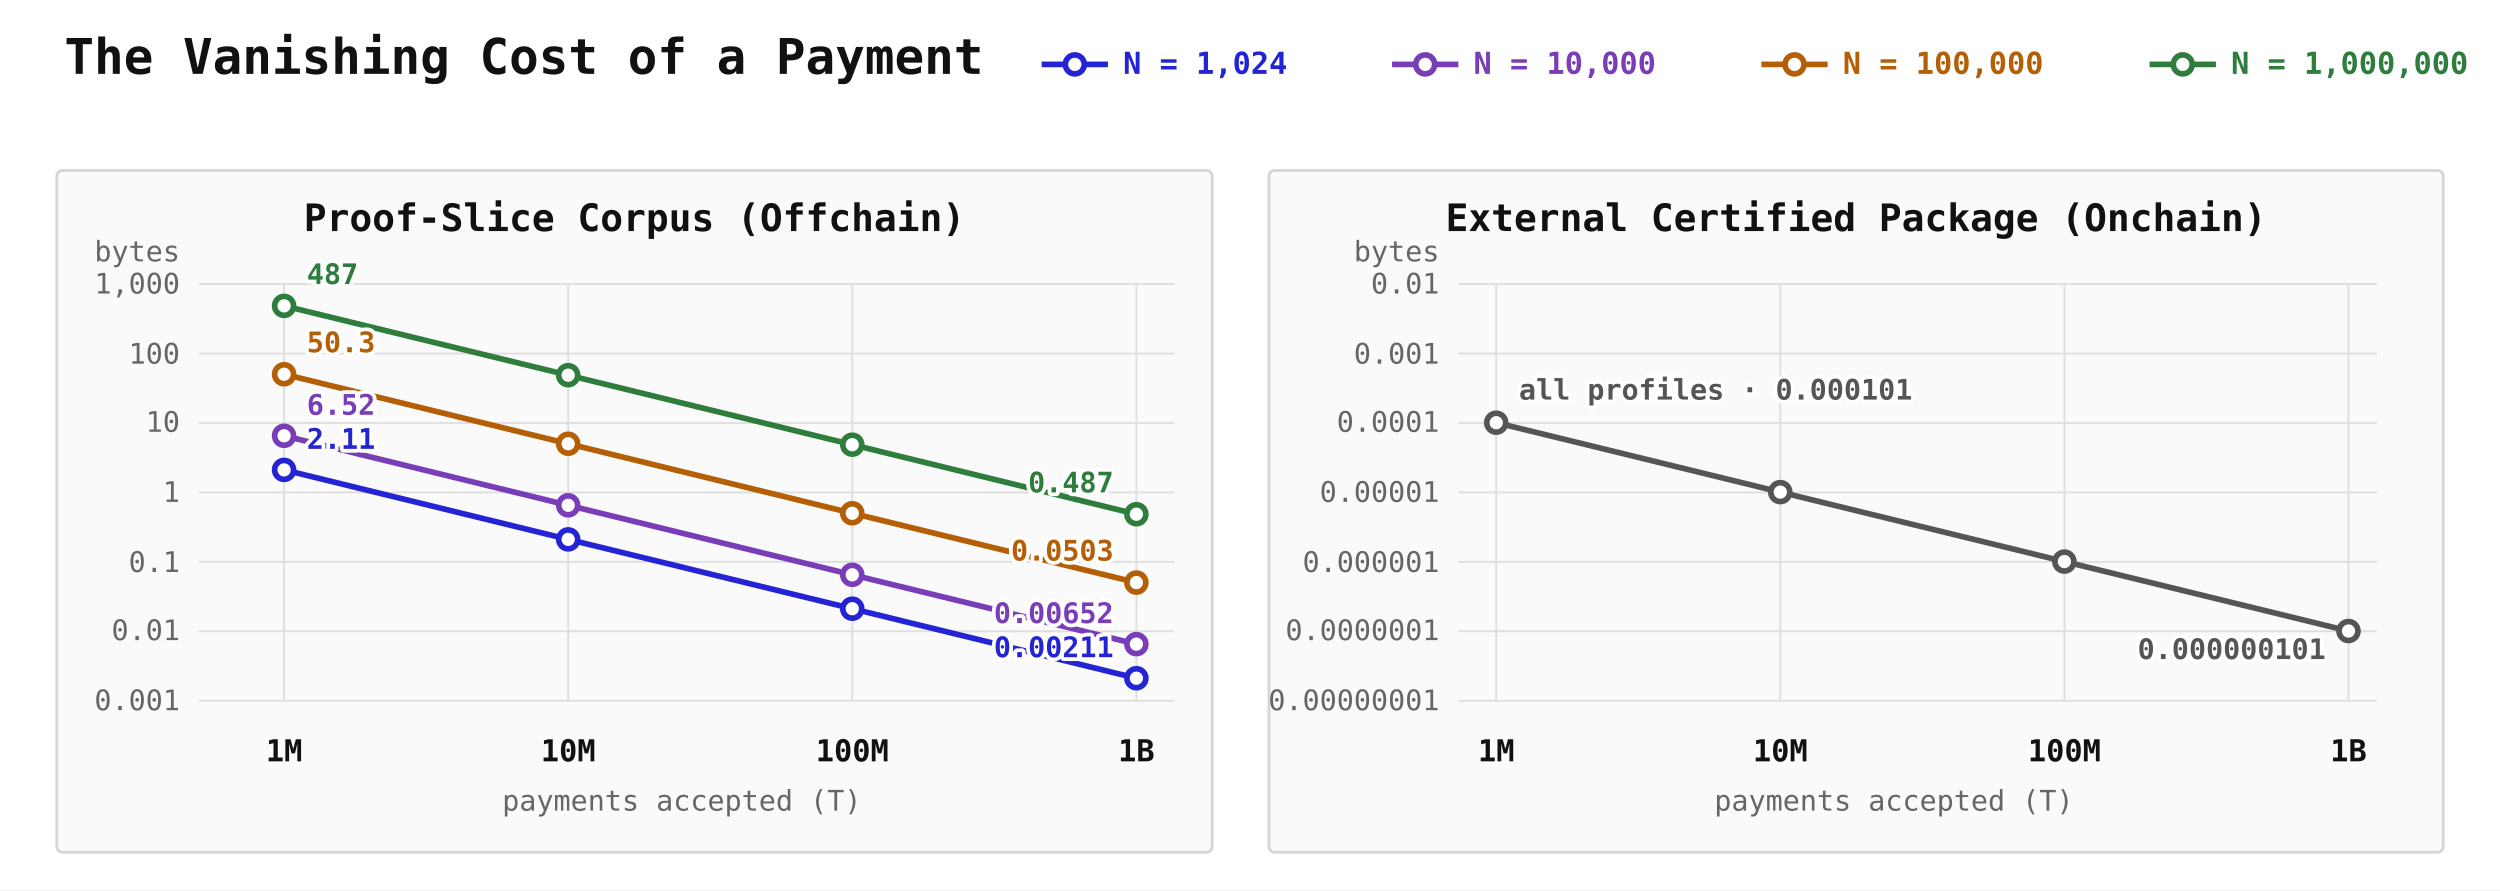
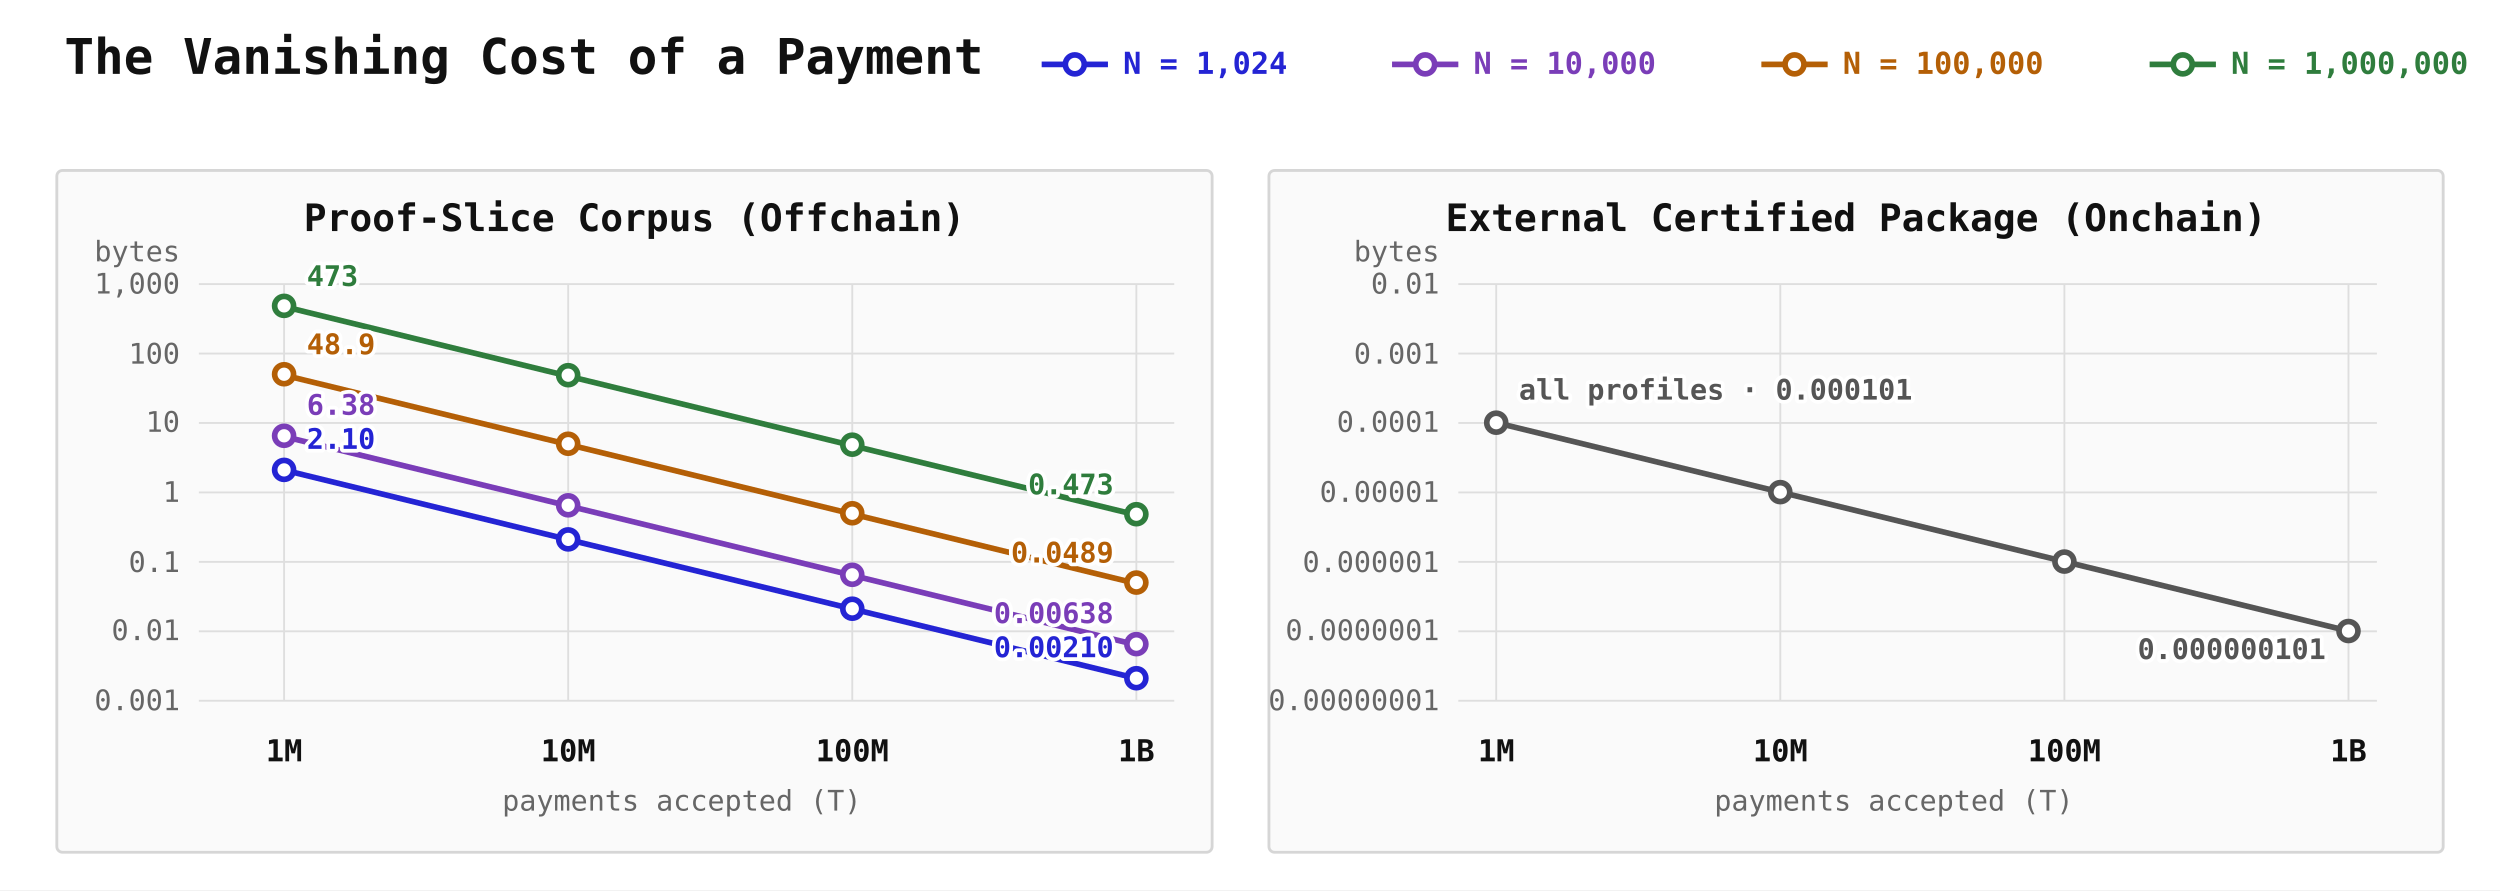
<svg xmlns="http://www.w3.org/2000/svg" viewBox="0 0 1320 470">
  <rect width="1320" height="470" fill="#fff" />
  <style>
    text { font-family: ui-monospace, SFMono-Regular, Menlo, Monaco, Consolas, monospace; }
    .title { font-size: 26px; font-weight: 700; fill: #111; }
    .panel-title { font-size: 20px; font-weight: 700; fill: #111; text-anchor: middle; }
    .axis { font-size: 15px; fill: #666; }
    .axis-strong { font-size: 16px; font-weight: 700; fill: #111; }
    .value { font-size: 15px; font-weight: 700; paint-order: stroke; stroke: #fff; stroke-width: 4px; stroke-linejoin: round; }
    .grid { stroke: #dedede; stroke-width: 1; }
    .frame { fill: #fafafa; stroke: #d6d6d6; stroke-width: 1.5; }
    .blue { stroke: #2424d4; fill: none; }
    .purple { stroke: #7a3db8; fill: none; }
    .orange { stroke: #b45f06; fill: none; }
    .green { stroke: #2f7d3d; fill: none; }
    .neutral { stroke: #555; fill: none; }
    .blue-text { fill: #2424d4; }
    .purple-text { fill: #7a3db8; }
    .orange-text { fill: #b45f06; }
    .green-text { fill: #2f7d3d; }
    .neutral-text { fill: #555; }
    .prepare { stroke: #2424d4; fill: none; }
    .deal { stroke: #2f7d3d; fill: none; }
    .seal { stroke: #d9251c; fill: none; }
    .prepare-text { fill: #2424d4; }
    .deal-text { fill: #2f7d3d; }
    .seal-text { fill: #d9251c; }
    .series { stroke-width: 3; }
  </style>
  <text class="title" x="34" y="39">The Vanishing Cost of a Payment</text>
  <line class="blue series" x1="550" y1="34" x2="585" y2="34" />
  <circle cx="567.5" cy="34" r="5" fill="#fff" stroke="#2424d4" stroke-width="3" />
  <text class="axis-strong blue-text" x="593" y="39">N = 1,024</text>
  <line class="purple series" x1="735" y1="34" x2="770" y2="34" />
  <circle cx="752.5" cy="34" r="5" fill="#fff" stroke="#7a3db8" stroke-width="3" />
  <text class="axis-strong purple-text" x="778" y="39">N = 10,000</text>
  <line class="orange series" x1="930" y1="34" x2="965" y2="34" />
  <circle cx="947.5" cy="34" r="5" fill="#fff" stroke="#b45f06" stroke-width="3" />
  <text class="axis-strong orange-text" x="973" y="39">N = 100,000</text>
  <line class="green series" x1="1135" y1="34" x2="1170" y2="34" />
  <circle cx="1152.5" cy="34" r="5" fill="#fff" stroke="#2f7d3d" stroke-width="3" />
  <text class="axis-strong green-text" x="1178" y="39">N = 1,000,000</text>
  <rect class="frame" x="30" y="90" width="610" height="360" rx="3" />
  <text class="panel-title" x="335" y="122">Proof-Slice Corpus (Offchain)</text>
  <text class="axis" x="95" y="138" text-anchor="end">bytes</text>
  <line class="grid" x1="105" y1="150" x2="620" y2="150" />
  <line class="grid" x1="105" y1="186.67" x2="620" y2="186.67" />
  <line class="grid" x1="105" y1="223.33" x2="620" y2="223.33" />
  <line class="grid" x1="105" y1="260" x2="620" y2="260" />
  <line class="grid" x1="105" y1="296.67" x2="620" y2="296.67" />
  <line class="grid" x1="105" y1="333.33" x2="620" y2="333.33" />
  <line class="grid" x1="105" y1="370" x2="620" y2="370" />
  <line class="grid" x1="150" y1="150" x2="150" y2="370" />
  <line class="grid" x1="300" y1="150" x2="300" y2="370" />
  <line class="grid" x1="450" y1="150" x2="450" y2="370" />
  <line class="grid" x1="600" y1="150" x2="600" y2="370" />
  <text class="axis" x="95" y="155" text-anchor="end">1,000</text>
  <text class="axis" x="95" y="192" text-anchor="end">100</text>
  <text class="axis" x="95" y="228" text-anchor="end">10</text>
  <text class="axis" x="95" y="265" text-anchor="end">1</text>
  <text class="axis" x="95" y="302" text-anchor="end">0.1</text>
  <text class="axis" x="95" y="338" text-anchor="end">0.01</text>
  <text class="axis" x="95" y="375" text-anchor="end">0.001</text>
  <text class="axis-strong" x="150" y="402" text-anchor="middle">1M</text>
  <text class="axis-strong" x="300" y="402" text-anchor="middle">10M</text>
  <text class="axis-strong" x="450" y="402" text-anchor="middle">100M</text>
  <text class="axis-strong" x="600" y="402" text-anchor="middle">1B</text>
  <text class="axis" x="360" y="428" text-anchor="middle">payments accepted (T)</text>
-   <path class="blue series" d="M150 248.1 L300 284.8 L450 321.4 L600 358.1" />
-   <path class="purple series" d="M150 230.1 L300 266.8 L450 303.5 L600 340.1" />
-   <path class="orange series" d="M150 197.6 L300 234.3 L450 271.0 L600 307.6" />
-   <path class="green series" d="M150 161.5 L300 198.1 L450 234.8 L600 271.5" />
+   <path class="blue series" d="M150 248.2 L300 284.9 L450 321.5 L600 358.2" />
+   <path class="purple series" d="M150 230.5 L300 267.1 L450 303.8 L600 340.5" />
+   <path class="orange series" d="M150 198.1 L300 234.7 L450 271.4 L600 308.1" />
+   <path class="green series" d="M150 161.9 L300 198.6 L450 235.3 L600 271.9" />
  <circle cx="150" cy="248.1" r="5" fill="#fff" stroke="#2424d4" stroke-width="3" />
  <circle cx="300" cy="284.8" r="5" fill="#fff" stroke="#2424d4" stroke-width="3" />
  <circle cx="450" cy="321.4" r="5" fill="#fff" stroke="#2424d4" stroke-width="3" />
  <circle cx="600" cy="358.1" r="5" fill="#fff" stroke="#2424d4" stroke-width="3" />
  <circle cx="150" cy="230.1" r="5" fill="#fff" stroke="#7a3db8" stroke-width="3" />
  <circle cx="300" cy="266.8" r="5" fill="#fff" stroke="#7a3db8" stroke-width="3" />
  <circle cx="450" cy="303.5" r="5" fill="#fff" stroke="#7a3db8" stroke-width="3" />
  <circle cx="600" cy="340.1" r="5" fill="#fff" stroke="#7a3db8" stroke-width="3" />
  <circle cx="150" cy="197.6" r="5" fill="#fff" stroke="#b45f06" stroke-width="3" />
  <circle cx="300" cy="234.3" r="5" fill="#fff" stroke="#b45f06" stroke-width="3" />
  <circle cx="450" cy="271.0" r="5" fill="#fff" stroke="#b45f06" stroke-width="3" />
  <circle cx="600" cy="307.6" r="5" fill="#fff" stroke="#b45f06" stroke-width="3" />
  <circle cx="150" cy="161.5" r="5" fill="#fff" stroke="#2f7d3d" stroke-width="3" />
  <circle cx="300" cy="198.1" r="5" fill="#fff" stroke="#2f7d3d" stroke-width="3" />
  <circle cx="450" cy="234.8" r="5" fill="#fff" stroke="#2f7d3d" stroke-width="3" />
  <circle cx="600" cy="271.5" r="5" fill="#fff" stroke="#2f7d3d" stroke-width="3" />
-   <text class="value blue-text" x="162" y="237">2.11</text>
-   <text class="value blue-text" x="588" y="347" text-anchor="end">0.00211</text>
-   <text class="value purple-text" x="162" y="219">6.52</text>
-   <text class="value purple-text" x="588" y="329" text-anchor="end">0.00652</text>
-   <text class="value orange-text" x="162" y="186">50.3</text>
-   <text class="value orange-text" x="588" y="296" text-anchor="end">0.0503</text>
-   <text class="value green-text" x="162" y="150">487</text>
-   <text class="value green-text" x="588" y="260" text-anchor="end">0.487</text>
+   <text class="value blue-text" x="162" y="237">2.10</text>
+   <text class="value blue-text" x="588" y="347" text-anchor="end">0.00210</text>
+   <text class="value purple-text" x="162" y="219">6.38</text>
+   <text class="value purple-text" x="588" y="329" text-anchor="end">0.00638</text>
+   <text class="value orange-text" x="162" y="187">48.9</text>
+   <text class="value orange-text" x="588" y="297" text-anchor="end">0.0489</text>
+   <text class="value green-text" x="162" y="151">473</text>
+   <text class="value green-text" x="588" y="261" text-anchor="end">0.473</text>
  <rect class="frame" x="670" y="90" width="620" height="360" rx="3" />
  <text class="panel-title" x="980" y="122">External Certified Package (Onchain)</text>
  <text class="axis" x="760" y="138" text-anchor="end">bytes</text>
  <line class="grid" x1="770" y1="150" x2="1255" y2="150" />
  <line class="grid" x1="770" y1="186.67" x2="1255" y2="186.67" />
  <line class="grid" x1="770" y1="223.33" x2="1255" y2="223.33" />
  <line class="grid" x1="770" y1="260" x2="1255" y2="260" />
  <line class="grid" x1="770" y1="296.67" x2="1255" y2="296.67" />
  <line class="grid" x1="770" y1="333.33" x2="1255" y2="333.33" />
  <line class="grid" x1="770" y1="370" x2="1255" y2="370" />
  <line class="grid" x1="790" y1="150" x2="790" y2="370" />
  <line class="grid" x1="940" y1="150" x2="940" y2="370" />
  <line class="grid" x1="1090" y1="150" x2="1090" y2="370" />
  <line class="grid" x1="1240" y1="150" x2="1240" y2="370" />
  <text class="axis" x="760" y="155" text-anchor="end">0.01</text>
  <text class="axis" x="760" y="192" text-anchor="end">0.001</text>
  <text class="axis" x="760" y="228" text-anchor="end">0.0001</text>
  <text class="axis" x="760" y="265" text-anchor="end">0.00001</text>
  <text class="axis" x="760" y="302" text-anchor="end">0.000001</text>
  <text class="axis" x="760" y="338" text-anchor="end">0.0000001</text>
  <text class="axis" x="760" y="375" text-anchor="end">0.00000001</text>
  <text class="axis-strong" x="790" y="402" text-anchor="middle">1M</text>
  <text class="axis-strong" x="940" y="402" text-anchor="middle">10M</text>
  <text class="axis-strong" x="1090" y="402" text-anchor="middle">100M</text>
  <text class="axis-strong" x="1240" y="402" text-anchor="middle">1B</text>
  <text class="axis" x="1000" y="428" text-anchor="middle">payments accepted (T)</text>
  <path class="neutral series" d="M790 223.18 L940 259.84 L1090 296.51 L1240 333.18" />
  <circle cx="790" cy="223.18" r="5" fill="#fff" stroke="#555" stroke-width="3" />
  <circle cx="940" cy="259.84" r="5" fill="#fff" stroke="#555" stroke-width="3" />
  <circle cx="1090" cy="296.51" r="5" fill="#fff" stroke="#555" stroke-width="3" />
  <circle cx="1240" cy="333.18" r="5" fill="#fff" stroke="#555" stroke-width="3" />
  <text class="value neutral-text" x="802" y="211">all profiles · 0.000101</text>
  <text class="value neutral-text" x="1228" y="348" text-anchor="end">0.000000101</text>
</svg>
